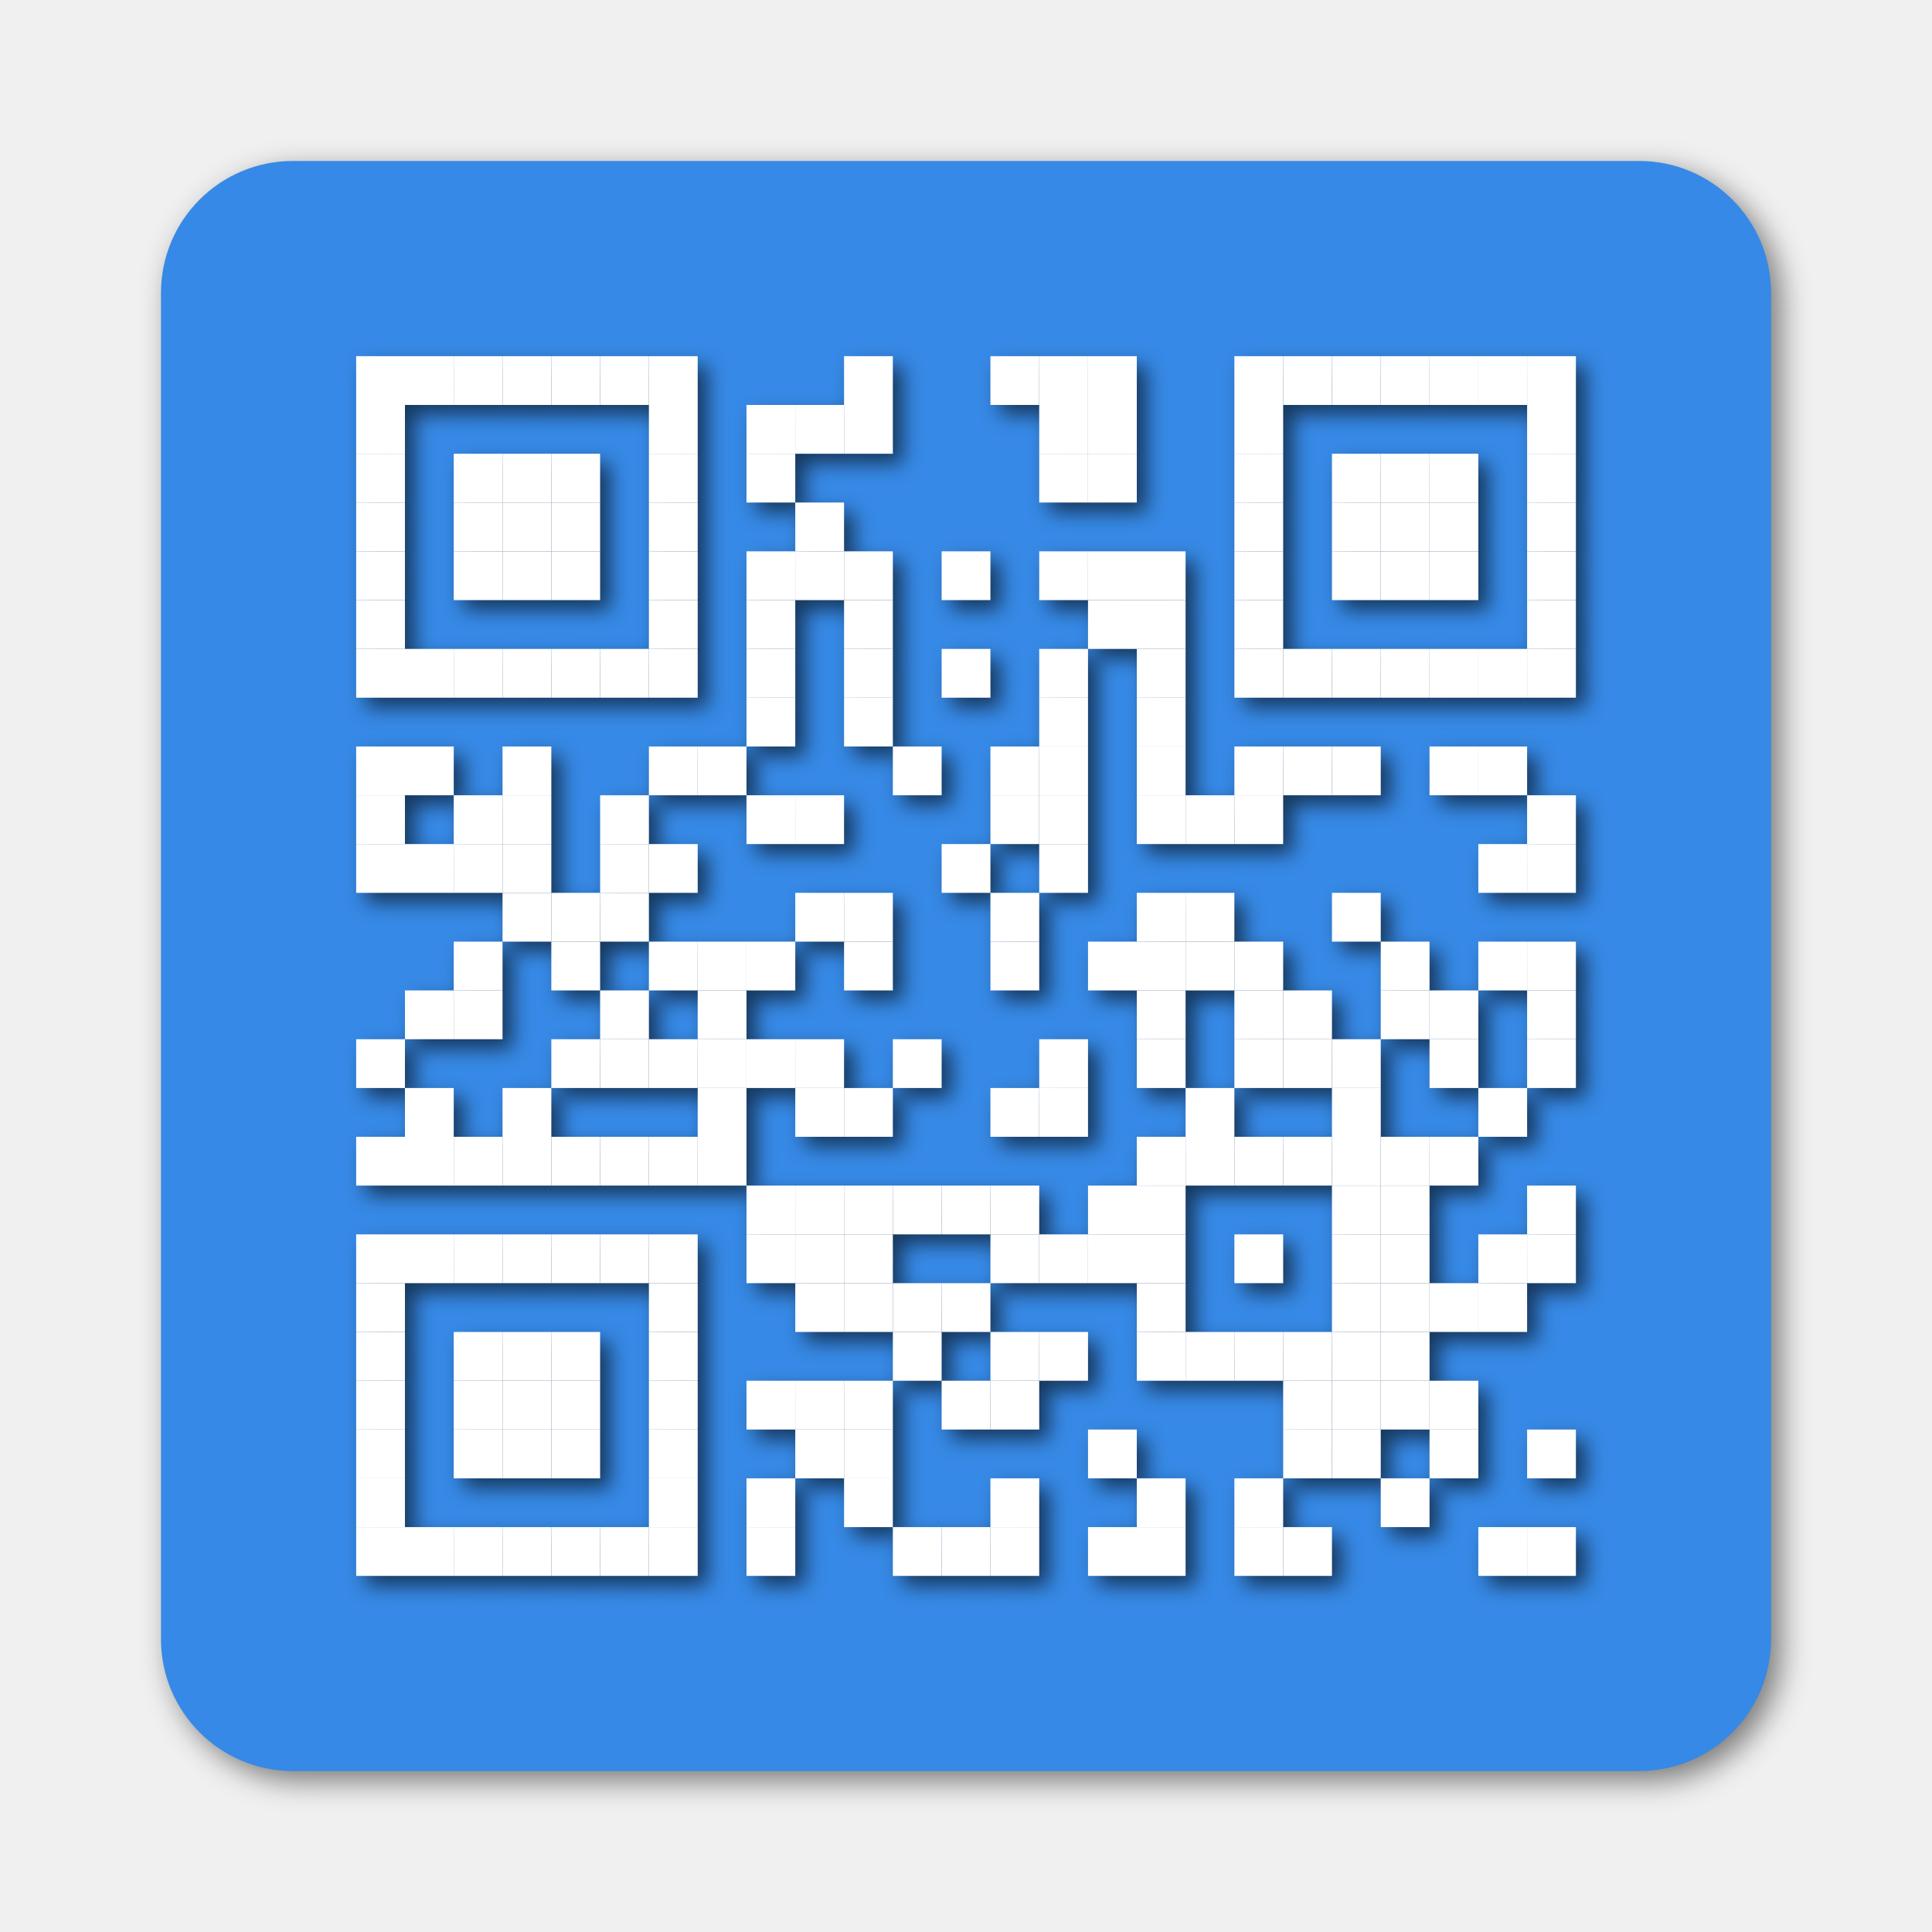
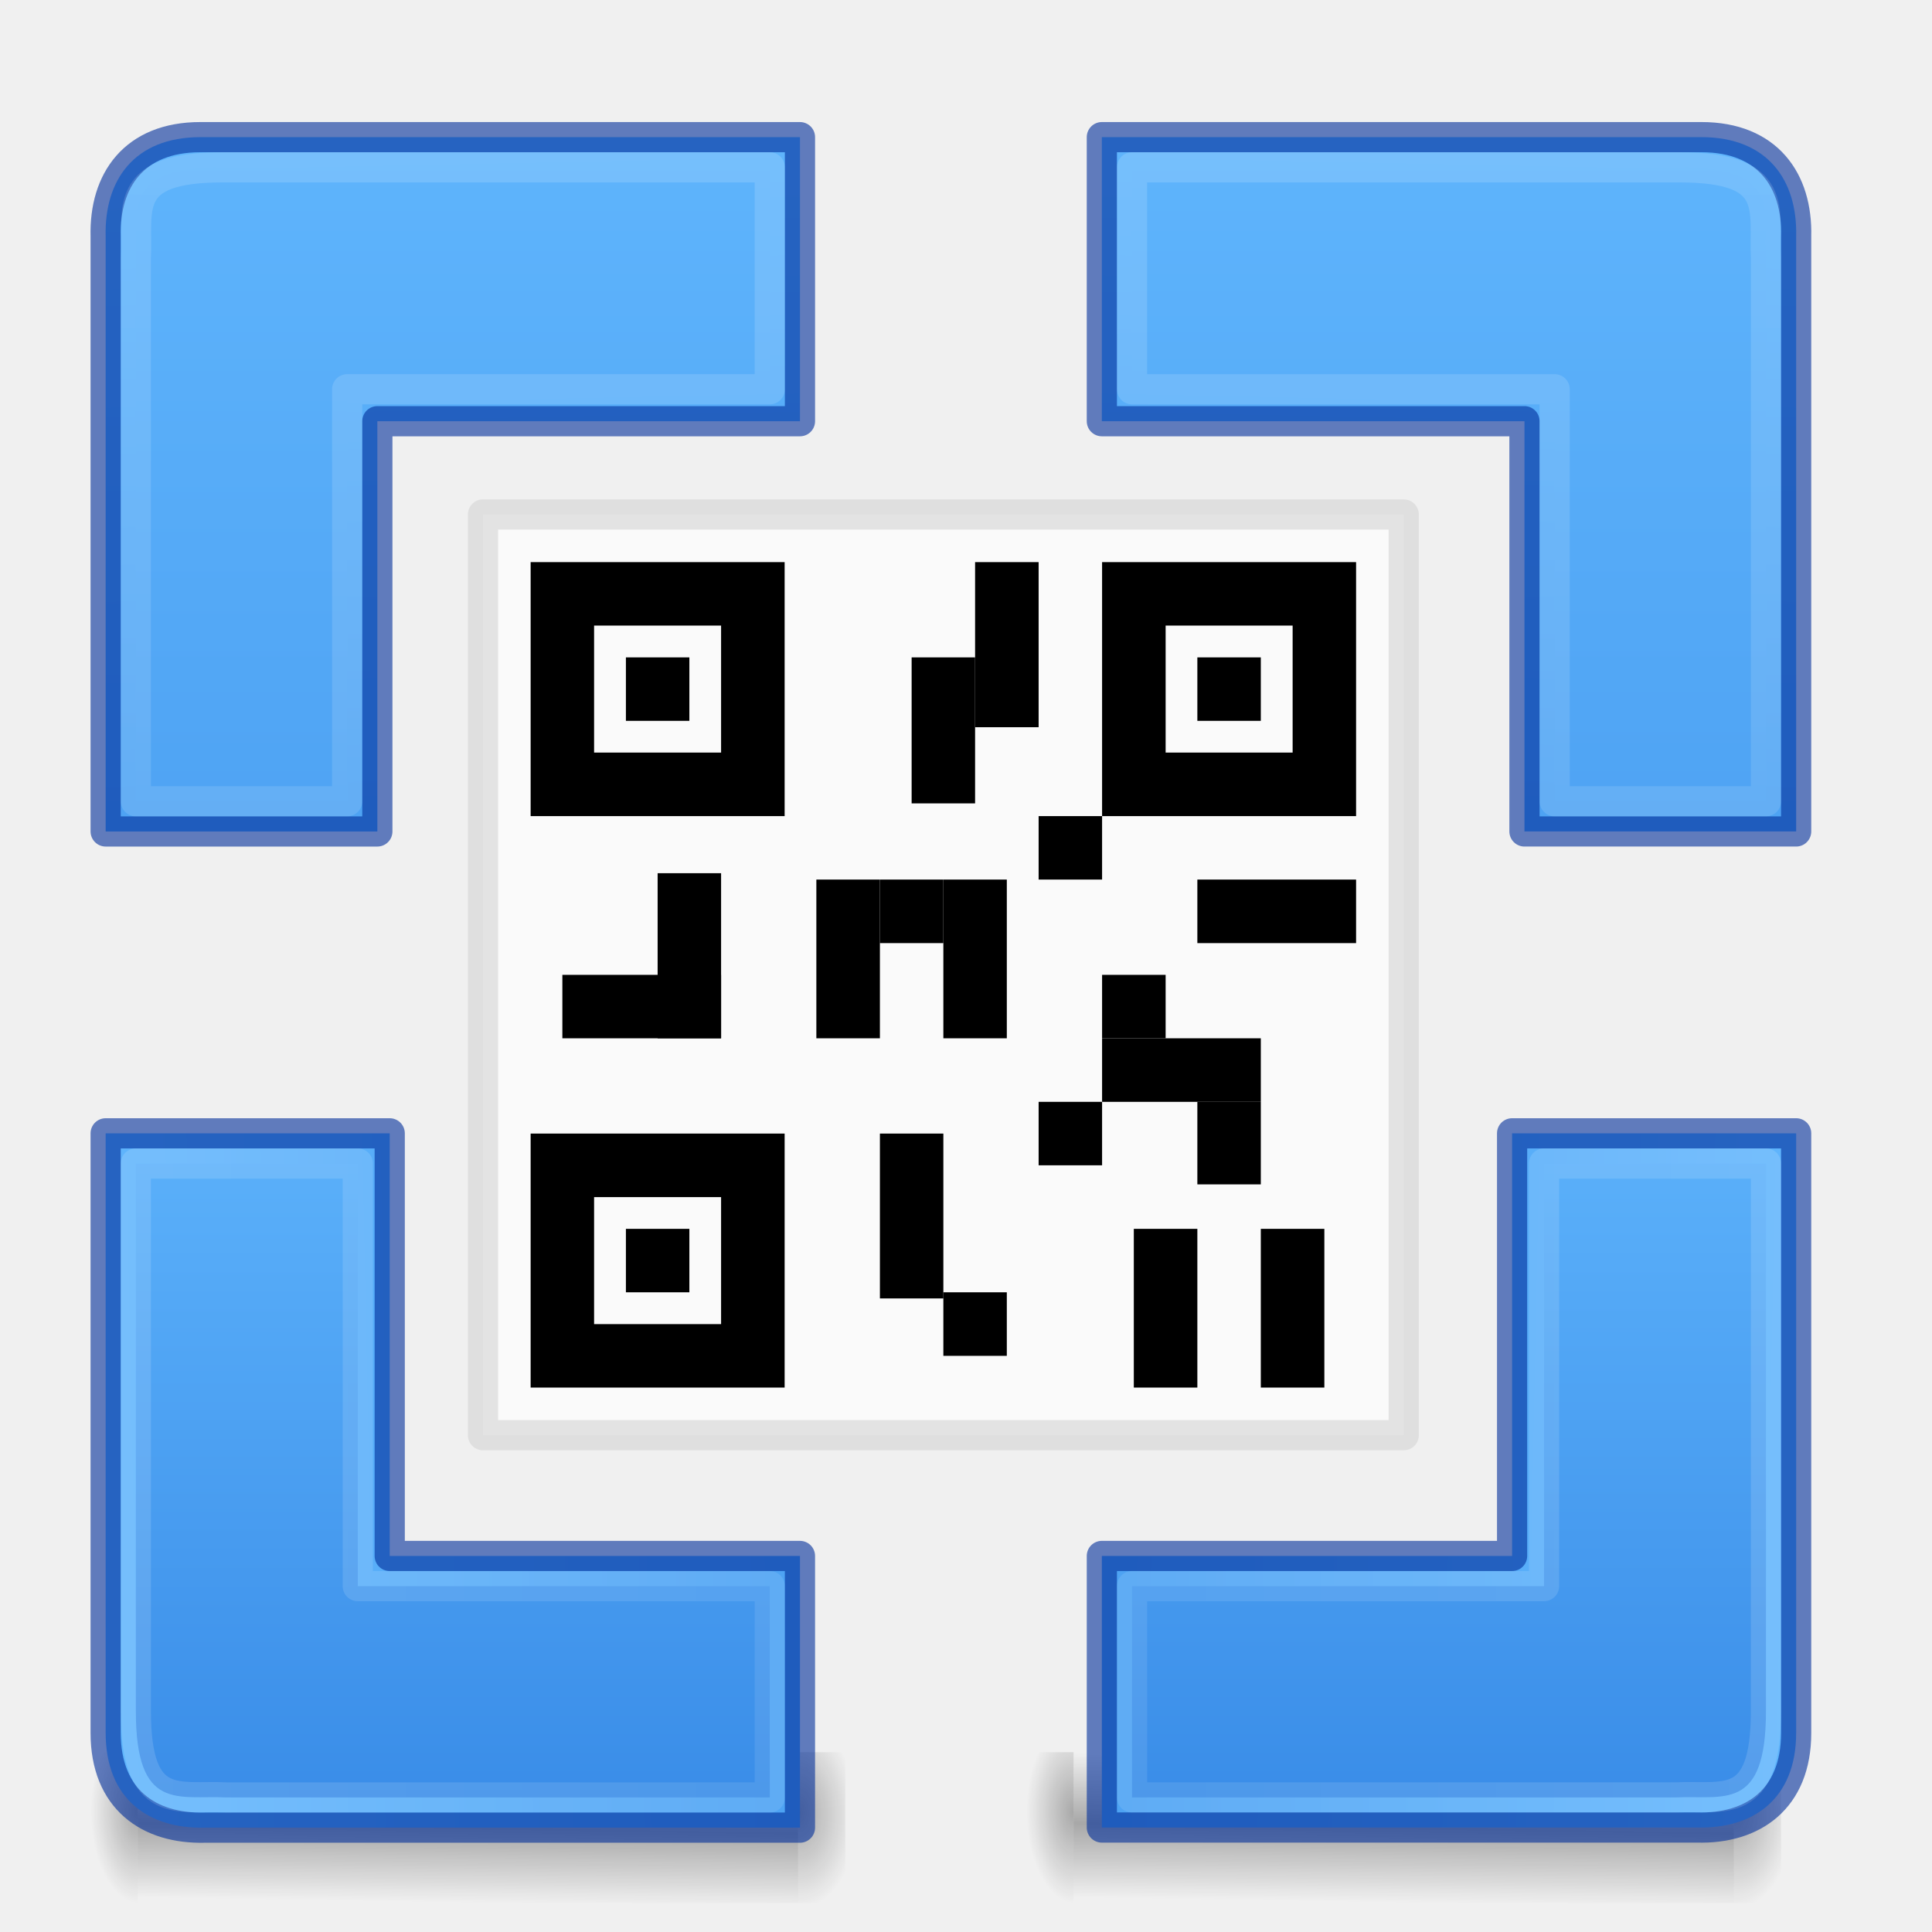
- <svg xmlns="http://www.w3.org/2000/svg" width="1.693cm" height="1.693cm" viewBox="0 0 7.994 7.994" preserveAspectRatio="none" version="1.1" id="svg634">
-   <defs id="defs638">
-     <filter style="color-interpolation-filters:sRGB" id="filter1727">
-       <feFlood flood-opacity="0.502" flood-color="rgb(0,0,0)" result="flood" id="feFlood1717" />
-       <feComposite in="flood" in2="SourceGraphic" operator="in" result="composite1" id="feComposite1719" />
-       <feGaussianBlur in="composite1" stdDeviation="0.3" result="blur" id="feGaussianBlur1721" />
-       <feOffset dx="0.2" dy="0.2" result="offset" id="feOffset1723" />
-       <feComposite in="SourceGraphic" in2="offset" operator="over" result="composite2" id="feComposite1725" />
-     </filter>
-     <filter style="color-interpolation-filters:sRGB" id="filter1979">
-       <feFlood flood-opacity="0.6" flood-color="rgb(0,0,0)" result="flood" id="feFlood1969" />
-       <feComposite in="flood" in2="SourceGraphic" operator="in" result="composite1" id="feComposite1971" />
-       <feGaussianBlur in="composite1" stdDeviation="0.2" result="blur" id="feGaussianBlur1973" />
-       <feOffset dx="0.2" dy="0.2" result="offset" id="feOffset1975" />
-       <feComposite in="SourceGraphic" in2="offset" operator="over" result="composite2" id="feComposite1977" />
-     </filter>
+ <svg xmlns="http://www.w3.org/2000/svg" width="64px" height="64px" viewBox="0 0 64 64" version="1.1">
+   <defs>
+     <linearGradient id="linear0" gradientUnits="userSpaceOnUse" x1="35.035" y1="287.188" x2="34.995" y2="292" gradientTransform="matrix(0.521734,0,0,0.995165,-2.257874,-227.5452)">
+       <stop offset="0" style="stop-color:rgb(0%,0%,0%);stop-opacity:0;" />
+       <stop offset="0.485" style="stop-color:rgb(0%,0%,0%);stop-opacity:0.3;" />
+       <stop offset="1" style="stop-color:rgb(0%,0%,0%);stop-opacity:0;" />
+     </linearGradient>
+     <radialGradient id="radial0" gradientUnits="userSpaceOnUse" cx="55.085" cy="289.2" fx="55.085" fy="289.2" r="1.5" gradientTransform="matrix(1.311607,-0.048435,0.0777317,2.104167,-68.29294,-545.814)">
+       <stop offset="0" style="stop-color:rgb(0%,0%,0%);stop-opacity:0.3;" />
+       <stop offset="1" style="stop-color:rgb(0%,0%,0%);stop-opacity:0;" />
+     </radialGradient>
+     <radialGradient id="radial1" gradientUnits="userSpaceOnUse" cx="55.085" cy="289.2" fx="55.085" fy="289.2" r="1.5" gradientTransform="matrix(-1.041611,0.0108638,0.0208387,1.999994,55.91351,-518.9537)">
+       <stop offset="0" style="stop-color:rgb(0%,0%,0%);stop-opacity:0.3;" />
+       <stop offset="1" style="stop-color:rgb(0%,0%,0%);stop-opacity:0;" />
+     </radialGradient>
+     <linearGradient id="linear1" gradientUnits="userSpaceOnUse" x1="35.035" y1="287.188" x2="34.995" y2="292" gradientTransform="matrix(0.521734,0,0,0.995165,28.74213,-227.5452)">
+       <stop offset="0" style="stop-color:rgb(0%,0%,0%);stop-opacity:0;" />
+       <stop offset="0.485" style="stop-color:rgb(0%,0%,0%);stop-opacity:0.3;" />
+       <stop offset="1" style="stop-color:rgb(0%,0%,0%);stop-opacity:0;" />
+     </linearGradient>
+     <radialGradient id="radial2" gradientUnits="userSpaceOnUse" cx="55.085" cy="289.2" fx="55.085" fy="289.2" r="1.5" gradientTransform="matrix(1.311607,-0.048435,0.0777317,2.104167,-37.29294,-545.814)">
+       <stop offset="0" style="stop-color:rgb(0%,0%,0%);stop-opacity:0.3;" />
+       <stop offset="1" style="stop-color:rgb(0%,0%,0%);stop-opacity:0;" />
+     </radialGradient>
+     <radialGradient id="radial3" gradientUnits="userSpaceOnUse" cx="55.085" cy="289.2" fx="55.085" fy="289.2" r="1.5" gradientTransform="matrix(-1.041611,0.0108638,0.0208387,1.999994,86.91351,-518.9537)">
+       <stop offset="0" style="stop-color:rgb(0%,0%,0%);stop-opacity:0.3;" />
+       <stop offset="1" style="stop-color:rgb(0%,0%,0%);stop-opacity:0;" />
+     </radialGradient>
+     <linearGradient id="linear2" gradientUnits="userSpaceOnUse" x1="160" y1="289" x2="161.219" y2="349" gradientTransform="matrix(1,0,0,1,-133.9999,-290.9568)">
+       <stop offset="0" style="stop-color:rgb(39.216%,72.941%,100%);stop-opacity:1;" />
+       <stop offset="1" style="stop-color:rgb(21.176%,53.725%,90.196%);stop-opacity:1;" />
+     </linearGradient>
+     <linearGradient id="linear3" gradientUnits="userSpaceOnUse" x1="160" y1="289" x2="161.219" y2="349">
+       <stop offset="0" style="stop-color:rgb(39.216%,72.941%,100%);stop-opacity:1;" />
+       <stop offset="1" style="stop-color:rgb(21.176%,53.725%,90.196%);stop-opacity:1;" />
+     </linearGradient>
+     <linearGradient id="linear4" gradientUnits="userSpaceOnUse" x1="147" y1="288" x2="147" y2="353">
+       <stop offset="0" style="stop-color:rgb(39.216%,72.941%,100%);stop-opacity:1;" />
+       <stop offset="1" style="stop-color:rgb(21.176%,53.725%,90.196%);stop-opacity:1;" />
+     </linearGradient>
+     <linearGradient id="linear5" gradientUnits="userSpaceOnUse" x1="152" y1="293.166" x2="151.5" y2="350.309" gradientTransform="matrix(1,0,0,1.05,0,-14.82507)">
+       <stop offset="0" style="stop-color:rgb(100%,100%,100%);stop-opacity:0.6;" />
+       <stop offset="0.042" style="stop-color:rgb(100%,100%,100%);stop-opacity:0.141;" />
+       <stop offset="0.923" style="stop-color:rgb(100%,100%,100%);stop-opacity:0.094;" />
+       <stop offset="1" style="stop-color:rgb(100%,100%,100%);stop-opacity:0.235;" />
+     </linearGradient>
+     <linearGradient id="linear6" gradientUnits="userSpaceOnUse" x1="160" y1="289" x2="161.219" y2="349" gradientTransform="matrix(-0.000000000000000184,-1,1,-0.000000000000000184,-292,198.043)">
+       <stop offset="0" style="stop-color:rgb(39.216%,72.941%,100%);stop-opacity:1;" />
+       <stop offset="1" style="stop-color:rgb(21.176%,53.725%,90.196%);stop-opacity:1;" />
+     </linearGradient>
+     <linearGradient id="linear7" gradientUnits="userSpaceOnUse" x1="160" y1="289" x2="161.219" y2="349">
+       <stop offset="0" style="stop-color:rgb(39.216%,72.941%,100%);stop-opacity:1;" />
+       <stop offset="1" style="stop-color:rgb(21.176%,53.725%,90.196%);stop-opacity:1;" />
+     </linearGradient>
+     <linearGradient id="linear8" gradientUnits="userSpaceOnUse" x1="166" y1="305" x2="136" y2="305">
+       <stop offset="0" style="stop-color:rgb(39.216%,72.941%,100%);stop-opacity:1;" />
+       <stop offset="1" style="stop-color:rgb(21.176%,53.725%,90.196%);stop-opacity:1;" />
+     </linearGradient>
+     <linearGradient id="linear9" gradientUnits="userSpaceOnUse" x1="148" y1="293" x2="148" y2="319" gradientTransform="matrix(1,0,0,1.05,-0.000000000000028422,-14.82507)">
+       <stop offset="0" style="stop-color:rgb(100%,100%,100%);stop-opacity:0.6;" />
+       <stop offset="0.077" style="stop-color:rgb(100%,100%,100%);stop-opacity:0.141;" />
+       <stop offset="0.923" style="stop-color:rgb(100%,100%,100%);stop-opacity:0.094;" />
+       <stop offset="1" style="stop-color:rgb(100%,100%,100%);stop-opacity:0.235;" />
+     </linearGradient>
+     <linearGradient id="linear10" gradientUnits="userSpaceOnUse" x1="160" y1="289" x2="161.219" y2="349" gradientTransform="matrix(-1,0,0,1,197,-290.957)">
+       <stop offset="0" style="stop-color:rgb(39.216%,72.941%,100%);stop-opacity:1;" />
+       <stop offset="1" style="stop-color:rgb(21.176%,53.725%,90.196%);stop-opacity:1;" />
+     </linearGradient>
+     <linearGradient id="linear11" gradientUnits="userSpaceOnUse" x1="160" y1="289" x2="161.219" y2="349">
+       <stop offset="0" style="stop-color:rgb(39.216%,72.941%,100%);stop-opacity:1;" />
+       <stop offset="1" style="stop-color:rgb(21.176%,53.725%,90.196%);stop-opacity:1;" />
+     </linearGradient>
+     <linearGradient id="linear12" gradientUnits="userSpaceOnUse" x1="147" y1="288" x2="147" y2="353">
+       <stop offset="0" style="stop-color:rgb(39.216%,72.941%,100%);stop-opacity:1;" />
+       <stop offset="1" style="stop-color:rgb(21.176%,53.725%,90.196%);stop-opacity:1;" />
+     </linearGradient>
+     <linearGradient id="linear13" gradientUnits="userSpaceOnUse" x1="152" y1="293.166" x2="151.5" y2="350.309" gradientTransform="matrix(1,0,0,1.05,0,-14.82507)">
+       <stop offset="0" style="stop-color:rgb(100%,100%,100%);stop-opacity:0.6;" />
+       <stop offset="0.042" style="stop-color:rgb(100%,100%,100%);stop-opacity:0.141;" />
+       <stop offset="0.923" style="stop-color:rgb(100%,100%,100%);stop-opacity:0.094;" />
+       <stop offset="1" style="stop-color:rgb(100%,100%,100%);stop-opacity:0.235;" />
+     </linearGradient>
+     <linearGradient id="linear14" gradientUnits="userSpaceOnUse" x1="160" y1="289" x2="161.219" y2="349" gradientTransform="matrix(0,-1,-1,0,355.0001,198.0427)">
+       <stop offset="0" style="stop-color:rgb(39.216%,72.941%,100%);stop-opacity:1;" />
+       <stop offset="1" style="stop-color:rgb(21.176%,53.725%,90.196%);stop-opacity:1;" />
+     </linearGradient>
+     <linearGradient id="linear15" gradientUnits="userSpaceOnUse" x1="160" y1="289" x2="161.219" y2="349">
+       <stop offset="0" style="stop-color:rgb(39.216%,72.941%,100%);stop-opacity:1;" />
+       <stop offset="1" style="stop-color:rgb(21.176%,53.725%,90.196%);stop-opacity:1;" />
+     </linearGradient>
+     <linearGradient id="linear16" gradientUnits="userSpaceOnUse" x1="166" y1="305" x2="136" y2="305">
+       <stop offset="0" style="stop-color:rgb(39.216%,72.941%,100%);stop-opacity:1;" />
+       <stop offset="1" style="stop-color:rgb(21.176%,53.725%,90.196%);stop-opacity:1;" />
+     </linearGradient>
+     <linearGradient id="linear17" gradientUnits="userSpaceOnUse" x1="148" y1="293" x2="148" y2="319" gradientTransform="matrix(1,0,0,1.05,0,-14.82507)">
+       <stop offset="0" style="stop-color:rgb(100%,100%,100%);stop-opacity:0.6;" />
+       <stop offset="0.077" style="stop-color:rgb(100%,100%,100%);stop-opacity:0.141;" />
+       <stop offset="0.923" style="stop-color:rgb(100%,100%,100%);stop-opacity:0.094;" />
+       <stop offset="1" style="stop-color:rgb(100%,100%,100%);stop-opacity:0.235;" />
+     </linearGradient>
  </defs>
-   <g id="QRcode" transform="matrix(0.9690034,0,0,0.9690034,-0.02362079,-0.02362079)">
-     <rect x="0.024" y="0.024" width="33" height="33" fill="#3689e6" id="rect2" ry="2.703" style="filter:url(#filter1727)" transform="matrix(0.2083333,0,0,0.2083333,0.7068014,0.7068014)" />
-     <g id="Pattern" transform="matrix(0.2083333,0,0,0.2083333,0.7118766,0.7118766)" style="filter:url(#filter1979)">
-       <rect x="4" y="4" width="1" height="1" fill="#ffffff" id="rect4" />
-       <rect x="5" y="4" width="1" height="1" fill="#ffffff" id="rect6" />
-       <rect x="6" y="4" width="1" height="1" fill="#ffffff" id="rect8" />
-       <rect x="7" y="4" width="1" height="1" fill="#ffffff" id="rect10" />
-       <rect x="8" y="4" width="1" height="1" fill="#ffffff" id="rect12" />
-       <rect x="9" y="4" width="1" height="1" fill="#ffffff" id="rect14" />
-       <rect x="10" y="4" width="1" height="1" fill="#ffffff" id="rect16" />
-       <rect x="14" y="4" width="1" height="1" fill="#ffffff" id="rect18" />
-       <rect x="17" y="4" width="1" height="1" fill="#ffffff" id="rect20" />
-       <rect x="18" y="4" width="1" height="1" fill="#ffffff" id="rect22" />
-       <rect x="19" y="4" width="1" height="1" fill="#ffffff" id="rect24" />
-       <rect x="22" y="4" width="1" height="1" fill="#ffffff" id="rect26" />
-       <rect x="23" y="4" width="1" height="1" fill="#ffffff" id="rect28" />
-       <rect x="24" y="4" width="1" height="1" fill="#ffffff" id="rect30" />
-       <rect x="25" y="4" width="1" height="1" fill="#ffffff" id="rect32" />
-       <rect x="26" y="4" width="1" height="1" fill="#ffffff" id="rect34" />
-       <rect x="27" y="4" width="1" height="1" fill="#ffffff" id="rect36" />
-       <rect x="28" y="4" width="1" height="1" fill="#ffffff" id="rect38" />
-       <rect x="4" y="5" width="1" height="1" fill="#ffffff" id="rect40" />
-       <rect x="10" y="5" width="1" height="1" fill="#ffffff" id="rect42" />
-       <rect x="12" y="5" width="1" height="1" fill="#ffffff" id="rect44" />
-       <rect x="13" y="5" width="1" height="1" fill="#ffffff" id="rect46" />
-       <rect x="14" y="5" width="1" height="1" fill="#ffffff" id="rect48" />
-       <rect x="18" y="5" width="1" height="1" fill="#ffffff" id="rect50" />
-       <rect x="19" y="5" width="1" height="1" fill="#ffffff" id="rect52" />
-       <rect x="22" y="5" width="1" height="1" fill="#ffffff" id="rect54" />
-       <rect x="28" y="5" width="1" height="1" fill="#ffffff" id="rect56" />
-       <rect x="4" y="6" width="1" height="1" fill="#ffffff" id="rect58" />
-       <rect x="6" y="6" width="1" height="1" fill="#ffffff" id="rect60" />
-       <rect x="7" y="6" width="1" height="1" fill="#ffffff" id="rect62" />
-       <rect x="8" y="6" width="1" height="1" fill="#ffffff" id="rect64" />
-       <rect x="10" y="6" width="1" height="1" fill="#ffffff" id="rect66" />
-       <rect x="12" y="6" width="1" height="1" fill="#ffffff" id="rect68" />
-       <rect x="18" y="6" width="1" height="1" fill="#ffffff" id="rect70" />
-       <rect x="19" y="6" width="1" height="1" fill="#ffffff" id="rect72" />
-       <rect x="22" y="6" width="1" height="1" fill="#ffffff" id="rect74" />
-       <rect x="24" y="6" width="1" height="1" fill="#ffffff" id="rect76" />
-       <rect x="25" y="6" width="1" height="1" fill="#ffffff" id="rect78" />
-       <rect x="26" y="6" width="1" height="1" fill="#ffffff" id="rect80" />
-       <rect x="28" y="6" width="1" height="1" fill="#ffffff" id="rect82" />
-       <rect x="4" y="7" width="1" height="1" fill="#ffffff" id="rect84" />
-       <rect x="6" y="7" width="1" height="1" fill="#ffffff" id="rect86" />
-       <rect x="7" y="7" width="1" height="1" fill="#ffffff" id="rect88" />
-       <rect x="8" y="7" width="1" height="1" fill="#ffffff" id="rect90" />
-       <rect x="10" y="7" width="1" height="1" fill="#ffffff" id="rect92" />
-       <rect x="13" y="7" width="1" height="1" fill="#ffffff" id="rect94" />
-       <rect x="22" y="7" width="1" height="1" fill="#ffffff" id="rect96" />
-       <rect x="24" y="7" width="1" height="1" fill="#ffffff" id="rect98" />
-       <rect x="25" y="7" width="1" height="1" fill="#ffffff" id="rect100" />
-       <rect x="26" y="7" width="1" height="1" fill="#ffffff" id="rect102" />
-       <rect x="28" y="7" width="1" height="1" fill="#ffffff" id="rect104" />
-       <rect x="4" y="8" width="1" height="1" fill="#ffffff" id="rect106" />
-       <rect x="6" y="8" width="1" height="1" fill="#ffffff" id="rect108" />
-       <rect x="7" y="8" width="1" height="1" fill="#ffffff" id="rect110" />
-       <rect x="8" y="8" width="1" height="1" fill="#ffffff" id="rect112" />
-       <rect x="10" y="8" width="1" height="1" fill="#ffffff" id="rect114" />
-       <rect x="12" y="8" width="1" height="1" fill="#ffffff" id="rect116" />
-       <rect x="13" y="8" width="1" height="1" fill="#ffffff" id="rect118" />
-       <rect x="14" y="8" width="1" height="1" fill="#ffffff" id="rect120" />
-       <rect x="16" y="8" width="1" height="1" fill="#ffffff" id="rect122" />
-       <rect x="18" y="8" width="1" height="1" fill="#ffffff" id="rect124" />
-       <rect x="19" y="8" width="1" height="1" fill="#ffffff" id="rect126" />
-       <rect x="20" y="8" width="1" height="1" fill="#ffffff" id="rect128" />
-       <rect x="22" y="8" width="1" height="1" fill="#ffffff" id="rect130" />
-       <rect x="24" y="8" width="1" height="1" fill="#ffffff" id="rect132" />
-       <rect x="25" y="8" width="1" height="1" fill="#ffffff" id="rect134" />
-       <rect x="26" y="8" width="1" height="1" fill="#ffffff" id="rect136" />
-       <rect x="28" y="8" width="1" height="1" fill="#ffffff" id="rect138" />
-       <rect x="4" y="9" width="1" height="1" fill="#ffffff" id="rect140" />
-       <rect x="10" y="9" width="1" height="1" fill="#ffffff" id="rect142" />
-       <rect x="12" y="9" width="1" height="1" fill="#ffffff" id="rect144" />
-       <rect x="14" y="9" width="1" height="1" fill="#ffffff" id="rect146" />
-       <rect x="19" y="9" width="1" height="1" fill="#ffffff" id="rect148" />
-       <rect x="20" y="9" width="1" height="1" fill="#ffffff" id="rect150" />
-       <rect x="22" y="9" width="1" height="1" fill="#ffffff" id="rect152" />
-       <rect x="28" y="9" width="1" height="1" fill="#ffffff" id="rect154" />
-       <rect x="4" y="10" width="1" height="1" fill="#ffffff" id="rect156" />
-       <rect x="5" y="10" width="1" height="1" fill="#ffffff" id="rect158" />
-       <rect x="6" y="10" width="1" height="1" fill="#ffffff" id="rect160" />
-       <rect x="7" y="10" width="1" height="1" fill="#ffffff" id="rect162" />
-       <rect x="8" y="10" width="1" height="1" fill="#ffffff" id="rect164" />
-       <rect x="9" y="10" width="1" height="1" fill="#ffffff" id="rect166" />
-       <rect x="10" y="10" width="1" height="1" fill="#ffffff" id="rect168" />
-       <rect x="12" y="10" width="1" height="1" fill="#ffffff" id="rect170" />
-       <rect x="14" y="10" width="1" height="1" fill="#ffffff" id="rect172" />
-       <rect x="16" y="10" width="1" height="1" fill="#ffffff" id="rect174" />
-       <rect x="18" y="10" width="1" height="1" fill="#ffffff" id="rect176" />
-       <rect x="20" y="10" width="1" height="1" fill="#ffffff" id="rect178" />
-       <rect x="22" y="10" width="1" height="1" fill="#ffffff" id="rect180" />
-       <rect x="23" y="10" width="1" height="1" fill="#ffffff" id="rect182" />
-       <rect x="24" y="10" width="1" height="1" fill="#ffffff" id="rect184" />
-       <rect x="25" y="10" width="1" height="1" fill="#ffffff" id="rect186" />
-       <rect x="26" y="10" width="1" height="1" fill="#ffffff" id="rect188" />
-       <rect x="27" y="10" width="1" height="1" fill="#ffffff" id="rect190" />
-       <rect x="28" y="10" width="1" height="1" fill="#ffffff" id="rect192" />
-       <rect x="12" y="11" width="1" height="1" fill="#ffffff" id="rect194" />
-       <rect x="14" y="11" width="1" height="1" fill="#ffffff" id="rect196" />
-       <rect x="18" y="11" width="1" height="1" fill="#ffffff" id="rect198" />
-       <rect x="20" y="11" width="1" height="1" fill="#ffffff" id="rect200" />
-       <rect x="4" y="12" width="1" height="1" fill="#ffffff" id="rect202" />
-       <rect x="5" y="12" width="1" height="1" fill="#ffffff" id="rect204" />
-       <rect x="7" y="12" width="1" height="1" fill="#ffffff" id="rect206" />
-       <rect x="10" y="12" width="1" height="1" fill="#ffffff" id="rect208" />
-       <rect x="11" y="12" width="1" height="1" fill="#ffffff" id="rect210" />
-       <rect x="15" y="12" width="1" height="1" fill="#ffffff" id="rect212" />
-       <rect x="17" y="12" width="1" height="1" fill="#ffffff" id="rect214" />
-       <rect x="18" y="12" width="1" height="1" fill="#ffffff" id="rect216" />
-       <rect x="20" y="12" width="1" height="1" fill="#ffffff" id="rect218" />
-       <rect x="22" y="12" width="1" height="1" fill="#ffffff" id="rect220" />
-       <rect x="23" y="12" width="1" height="1" fill="#ffffff" id="rect222" />
-       <rect x="24" y="12" width="1" height="1" fill="#ffffff" id="rect224" />
-       <rect x="26" y="12" width="1" height="1" fill="#ffffff" id="rect226" />
-       <rect x="27" y="12" width="1" height="1" fill="#ffffff" id="rect228" />
-       <rect x="4" y="13" width="1" height="1" fill="#ffffff" id="rect230" />
-       <rect x="6" y="13" width="1" height="1" fill="#ffffff" id="rect232" />
-       <rect x="7" y="13" width="1" height="1" fill="#ffffff" id="rect234" />
-       <rect x="9" y="13" width="1" height="1" fill="#ffffff" id="rect236" />
-       <rect x="12" y="13" width="1" height="1" fill="#ffffff" id="rect238" />
-       <rect x="13" y="13" width="1" height="1" fill="#ffffff" id="rect240" />
-       <rect x="17" y="13" width="1" height="1" fill="#ffffff" id="rect242" />
-       <rect x="18" y="13" width="1" height="1" fill="#ffffff" id="rect244" />
-       <rect x="20" y="13" width="1" height="1" fill="#ffffff" id="rect246" />
-       <rect x="21" y="13" width="1" height="1" fill="#ffffff" id="rect248" />
-       <rect x="22" y="13" width="1" height="1" fill="#ffffff" id="rect250" />
-       <rect x="28" y="13" width="1" height="1" fill="#ffffff" id="rect252" />
-       <rect x="4" y="14" width="1" height="1" fill="#ffffff" id="rect254" />
-       <rect x="5" y="14" width="1" height="1" fill="#ffffff" id="rect256" />
-       <rect x="6" y="14" width="1" height="1" fill="#ffffff" id="rect258" />
-       <rect x="7" y="14" width="1" height="1" fill="#ffffff" id="rect260" />
-       <rect x="9" y="14" width="1" height="1" fill="#ffffff" id="rect262" />
-       <rect x="10" y="14" width="1" height="1" fill="#ffffff" id="rect264" />
-       <rect x="16" y="14" width="1" height="1" fill="#ffffff" id="rect266" />
-       <rect x="18" y="14" width="1" height="1" fill="#ffffff" id="rect268" />
-       <rect x="27" y="14" width="1" height="1" fill="#ffffff" id="rect270" />
-       <rect x="28" y="14" width="1" height="1" fill="#ffffff" id="rect272" />
-       <rect x="7" y="15" width="1" height="1" fill="#ffffff" id="rect274" />
-       <rect x="8" y="15" width="1" height="1" fill="#ffffff" id="rect276" />
-       <rect x="9" y="15" width="1" height="1" fill="#ffffff" id="rect278" />
-       <rect x="13" y="15" width="1" height="1" fill="#ffffff" id="rect280" />
-       <rect x="14" y="15" width="1" height="1" fill="#ffffff" id="rect282" />
-       <rect x="17" y="15" width="1" height="1" fill="#ffffff" id="rect284" />
-       <rect x="20" y="15" width="1" height="1" fill="#ffffff" id="rect286" />
-       <rect x="21" y="15" width="1" height="1" fill="#ffffff" id="rect288" />
-       <rect x="24" y="15" width="1" height="1" fill="#ffffff" id="rect290" />
-       <rect x="6" y="16" width="1" height="1" fill="#ffffff" id="rect292" />
-       <rect x="8" y="16" width="1" height="1" fill="#ffffff" id="rect294" />
-       <rect x="10" y="16" width="1" height="1" fill="#ffffff" id="rect296" />
-       <rect x="11" y="16" width="1" height="1" fill="#ffffff" id="rect298" />
-       <rect x="12" y="16" width="1" height="1" fill="#ffffff" id="rect300" />
-       <rect x="14" y="16" width="1" height="1" fill="#ffffff" id="rect302" />
-       <rect x="17" y="16" width="1" height="1" fill="#ffffff" id="rect304" />
-       <rect x="19" y="16" width="1" height="1" fill="#ffffff" id="rect306" />
-       <rect x="20" y="16" width="1" height="1" fill="#ffffff" id="rect308" />
-       <rect x="21" y="16" width="1" height="1" fill="#ffffff" id="rect310" />
-       <rect x="22" y="16" width="1" height="1" fill="#ffffff" id="rect312" />
-       <rect x="25" y="16" width="1" height="1" fill="#ffffff" id="rect314" />
-       <rect x="27" y="16" width="1" height="1" fill="#ffffff" id="rect316" />
-       <rect x="28" y="16" width="1" height="1" fill="#ffffff" id="rect318" />
-       <rect x="5" y="17" width="1" height="1" fill="#ffffff" id="rect320" />
-       <rect x="6" y="17" width="1" height="1" fill="#ffffff" id="rect322" />
-       <rect x="9" y="17" width="1" height="1" fill="#ffffff" id="rect324" />
-       <rect x="11" y="17" width="1" height="1" fill="#ffffff" id="rect326" />
-       <rect x="20" y="17" width="1" height="1" fill="#ffffff" id="rect328" />
-       <rect x="22" y="17" width="1" height="1" fill="#ffffff" id="rect330" />
-       <rect x="23" y="17" width="1" height="1" fill="#ffffff" id="rect332" />
-       <rect x="25" y="17" width="1" height="1" fill="#ffffff" id="rect334" />
-       <rect x="26" y="17" width="1" height="1" fill="#ffffff" id="rect336" />
-       <rect x="28" y="17" width="1" height="1" fill="#ffffff" id="rect338" />
-       <rect x="4" y="18" width="1" height="1" fill="#ffffff" id="rect340" />
-       <rect x="8" y="18" width="1" height="1" fill="#ffffff" id="rect342" />
-       <rect x="9" y="18" width="1" height="1" fill="#ffffff" id="rect344" />
-       <rect x="10" y="18" width="1" height="1" fill="#ffffff" id="rect346" />
-       <rect x="11" y="18" width="1" height="1" fill="#ffffff" id="rect348" />
-       <rect x="12" y="18" width="1" height="1" fill="#ffffff" id="rect350" />
-       <rect x="13" y="18" width="1" height="1" fill="#ffffff" id="rect352" />
-       <rect x="15" y="18" width="1" height="1" fill="#ffffff" id="rect354" />
-       <rect x="18" y="18" width="1" height="1" fill="#ffffff" id="rect356" />
-       <rect x="20" y="18" width="1" height="1" fill="#ffffff" id="rect358" />
-       <rect x="22" y="18" width="1" height="1" fill="#ffffff" id="rect360" />
-       <rect x="23" y="18" width="1" height="1" fill="#ffffff" id="rect362" />
-       <rect x="24" y="18" width="1" height="1" fill="#ffffff" id="rect364" />
-       <rect x="26" y="18" width="1" height="1" fill="#ffffff" id="rect366" />
-       <rect x="28" y="18" width="1" height="1" fill="#ffffff" id="rect368" />
-       <rect x="5" y="19" width="1" height="1" fill="#ffffff" id="rect370" />
-       <rect x="7" y="19" width="1" height="1" fill="#ffffff" id="rect372" />
-       <rect x="11" y="19" width="1" height="1" fill="#ffffff" id="rect374" />
-       <rect x="13" y="19" width="1" height="1" fill="#ffffff" id="rect376" />
-       <rect x="14" y="19" width="1" height="1" fill="#ffffff" id="rect378" />
-       <rect x="17" y="19" width="1" height="1" fill="#ffffff" id="rect380" />
-       <rect x="18" y="19" width="1" height="1" fill="#ffffff" id="rect382" />
-       <rect x="21" y="19" width="1" height="1" fill="#ffffff" id="rect384" />
-       <rect x="24" y="19" width="1" height="1" fill="#ffffff" id="rect386" />
-       <rect x="27" y="19" width="1" height="1" fill="#ffffff" id="rect388" />
-       <rect x="4" y="20" width="1" height="1" fill="#ffffff" id="rect390" />
-       <rect x="5" y="20" width="1" height="1" fill="#ffffff" id="rect392" />
-       <rect x="6" y="20" width="1" height="1" fill="#ffffff" id="rect394" />
-       <rect x="7" y="20" width="1" height="1" fill="#ffffff" id="rect396" />
-       <rect x="8" y="20" width="1" height="1" fill="#ffffff" id="rect398" />
-       <rect x="9" y="20" width="1" height="1" fill="#ffffff" id="rect400" />
-       <rect x="10" y="20" width="1" height="1" fill="#ffffff" id="rect402" />
-       <rect x="11" y="20" width="1" height="1" fill="#ffffff" id="rect404" />
-       <rect x="20" y="20" width="1" height="1" fill="#ffffff" id="rect406" />
-       <rect x="21" y="20" width="1" height="1" fill="#ffffff" id="rect408" />
-       <rect x="22" y="20" width="1" height="1" fill="#ffffff" id="rect410" />
-       <rect x="23" y="20" width="1" height="1" fill="#ffffff" id="rect412" />
-       <rect x="24" y="20" width="1" height="1" fill="#ffffff" id="rect414" />
-       <rect x="25" y="20" width="1" height="1" fill="#ffffff" id="rect416" />
-       <rect x="26" y="20" width="1" height="1" fill="#ffffff" id="rect418" />
-       <rect x="12" y="21" width="1" height="1" fill="#ffffff" id="rect420" />
-       <rect x="13" y="21" width="1" height="1" fill="#ffffff" id="rect422" />
-       <rect x="14" y="21" width="1" height="1" fill="#ffffff" id="rect424" />
-       <rect x="15" y="21" width="1" height="1" fill="#ffffff" id="rect426" />
-       <rect x="16" y="21" width="1" height="1" fill="#ffffff" id="rect428" />
-       <rect x="17" y="21" width="1" height="1" fill="#ffffff" id="rect430" />
-       <rect x="19" y="21" width="1" height="1" fill="#ffffff" id="rect432" />
-       <rect x="20" y="21" width="1" height="1" fill="#ffffff" id="rect434" />
-       <rect x="24" y="21" width="1" height="1" fill="#ffffff" id="rect436" />
-       <rect x="25" y="21" width="1" height="1" fill="#ffffff" id="rect438" />
-       <rect x="28" y="21" width="1" height="1" fill="#ffffff" id="rect440" />
-       <rect x="4" y="22" width="1" height="1" fill="#ffffff" id="rect442" />
-       <rect x="5" y="22" width="1" height="1" fill="#ffffff" id="rect444" />
-       <rect x="6" y="22" width="1" height="1" fill="#ffffff" id="rect446" />
-       <rect x="7" y="22" width="1" height="1" fill="#ffffff" id="rect448" />
-       <rect x="8" y="22" width="1" height="1" fill="#ffffff" id="rect450" />
-       <rect x="9" y="22" width="1" height="1" fill="#ffffff" id="rect452" />
-       <rect x="10" y="22" width="1" height="1" fill="#ffffff" id="rect454" />
-       <rect x="12" y="22" width="1" height="1" fill="#ffffff" id="rect456" />
-       <rect x="13" y="22" width="1" height="1" fill="#ffffff" id="rect458" />
-       <rect x="14" y="22" width="1" height="1" fill="#ffffff" id="rect460" />
-       <rect x="17" y="22" width="1" height="1" fill="#ffffff" id="rect462" />
-       <rect x="18" y="22" width="1" height="1" fill="#ffffff" id="rect464" />
-       <rect x="19" y="22" width="1" height="1" fill="#ffffff" id="rect466" />
-       <rect x="20" y="22" width="1" height="1" fill="#ffffff" id="rect468" />
-       <rect x="22" y="22" width="1" height="1" fill="#ffffff" id="rect470" />
-       <rect x="24" y="22" width="1" height="1" fill="#ffffff" id="rect472" />
-       <rect x="25" y="22" width="1" height="1" fill="#ffffff" id="rect474" />
-       <rect x="27" y="22" width="1" height="1" fill="#ffffff" id="rect476" />
-       <rect x="28" y="22" width="1" height="1" fill="#ffffff" id="rect478" />
-       <rect x="4" y="23" width="1" height="1" fill="#ffffff" id="rect480" />
-       <rect x="10" y="23" width="1" height="1" fill="#ffffff" id="rect482" />
-       <rect x="13" y="23" width="1" height="1" fill="#ffffff" id="rect484" />
-       <rect x="14" y="23" width="1" height="1" fill="#ffffff" id="rect486" />
-       <rect x="15" y="23" width="1" height="1" fill="#ffffff" id="rect488" />
-       <rect x="16" y="23" width="1" height="1" fill="#ffffff" id="rect490" />
-       <rect x="20" y="23" width="1" height="1" fill="#ffffff" id="rect492" />
-       <rect x="24" y="23" width="1" height="1" fill="#ffffff" id="rect494" />
-       <rect x="25" y="23" width="1" height="1" fill="#ffffff" id="rect496" />
-       <rect x="26" y="23" width="1" height="1" fill="#ffffff" id="rect498" />
-       <rect x="27" y="23" width="1" height="1" fill="#ffffff" id="rect500" />
-       <rect x="4" y="24" width="1" height="1" fill="#ffffff" id="rect502" />
-       <rect x="6" y="24" width="1" height="1" fill="#ffffff" id="rect504" />
-       <rect x="7" y="24" width="1" height="1" fill="#ffffff" id="rect506" />
-       <rect x="8" y="24" width="1" height="1" fill="#ffffff" id="rect508" />
-       <rect x="10" y="24" width="1" height="1" fill="#ffffff" id="rect510" />
-       <rect x="15" y="24" width="1" height="1" fill="#ffffff" id="rect512" />
-       <rect x="17" y="24" width="1" height="1" fill="#ffffff" id="rect514" />
-       <rect x="18" y="24" width="1" height="1" fill="#ffffff" id="rect516" />
-       <rect x="20" y="24" width="1" height="1" fill="#ffffff" id="rect518" />
-       <rect x="21" y="24" width="1" height="1" fill="#ffffff" id="rect520" />
-       <rect x="22" y="24" width="1" height="1" fill="#ffffff" id="rect522" />
-       <rect x="23" y="24" width="1" height="1" fill="#ffffff" id="rect524" />
-       <rect x="24" y="24" width="1" height="1" fill="#ffffff" id="rect526" />
-       <rect x="25" y="24" width="1" height="1" fill="#ffffff" id="rect528" />
-       <rect x="4" y="25" width="1" height="1" fill="#ffffff" id="rect530" />
-       <rect x="6" y="25" width="1" height="1" fill="#ffffff" id="rect532" />
-       <rect x="7" y="25" width="1" height="1" fill="#ffffff" id="rect534" />
-       <rect x="8" y="25" width="1" height="1" fill="#ffffff" id="rect536" />
-       <rect x="10" y="25" width="1" height="1" fill="#ffffff" id="rect538" />
-       <rect x="12" y="25" width="1" height="1" fill="#ffffff" id="rect540" />
-       <rect x="13" y="25" width="1" height="1" fill="#ffffff" id="rect542" />
-       <rect x="14" y="25" width="1" height="1" fill="#ffffff" id="rect544" />
-       <rect x="16" y="25" width="1" height="1" fill="#ffffff" id="rect546" />
-       <rect x="17" y="25" width="1" height="1" fill="#ffffff" id="rect548" />
-       <rect x="23" y="25" width="1" height="1" fill="#ffffff" id="rect550" />
-       <rect x="24" y="25" width="1" height="1" fill="#ffffff" id="rect552" />
-       <rect x="25" y="25" width="1" height="1" fill="#ffffff" id="rect554" />
-       <rect x="26" y="25" width="1" height="1" fill="#ffffff" id="rect556" />
-       <rect x="4" y="26" width="1" height="1" fill="#ffffff" id="rect558" />
-       <rect x="6" y="26" width="1" height="1" fill="#ffffff" id="rect560" />
-       <rect x="7" y="26" width="1" height="1" fill="#ffffff" id="rect562" />
-       <rect x="8" y="26" width="1" height="1" fill="#ffffff" id="rect564" />
-       <rect x="10" y="26" width="1" height="1" fill="#ffffff" id="rect566" />
-       <rect x="13" y="26" width="1" height="1" fill="#ffffff" id="rect568" />
-       <rect x="14" y="26" width="1" height="1" fill="#ffffff" id="rect570" />
-       <rect x="19" y="26" width="1" height="1" fill="#ffffff" id="rect572" />
-       <rect x="23" y="26" width="1" height="1" fill="#ffffff" id="rect574" />
-       <rect x="24" y="26" width="1" height="1" fill="#ffffff" id="rect576" />
-       <rect x="26" y="26" width="1" height="1" fill="#ffffff" id="rect578" />
-       <rect x="28" y="26" width="1" height="1" fill="#ffffff" id="rect580" />
-       <rect x="4" y="27" width="1" height="1" fill="#ffffff" id="rect582" />
-       <rect x="10" y="27" width="1" height="1" fill="#ffffff" id="rect584" />
-       <rect x="12" y="27" width="1" height="1" fill="#ffffff" id="rect586" />
-       <rect x="14" y="27" width="1" height="1" fill="#ffffff" id="rect588" />
-       <rect x="17" y="27" width="1" height="1" fill="#ffffff" id="rect590" />
-       <rect x="20" y="27" width="1" height="1" fill="#ffffff" id="rect592" />
-       <rect x="22" y="27" width="1" height="1" fill="#ffffff" id="rect594" />
-       <rect x="25" y="27" width="1" height="1" fill="#ffffff" id="rect596" />
-       <rect x="4" y="28" width="1" height="1" fill="#ffffff" id="rect598" />
-       <rect x="5" y="28" width="1" height="1" fill="#ffffff" id="rect600" />
-       <rect x="6" y="28" width="1" height="1" fill="#ffffff" id="rect602" />
-       <rect x="7" y="28" width="1" height="1" fill="#ffffff" id="rect604" />
-       <rect x="8" y="28" width="1" height="1" fill="#ffffff" id="rect606" />
-       <rect x="9" y="28" width="1" height="1" fill="#ffffff" id="rect608" />
-       <rect x="10" y="28" width="1" height="1" fill="#ffffff" id="rect610" />
-       <rect x="12" y="28" width="1" height="1" fill="#ffffff" id="rect612" />
-       <rect x="15" y="28" width="1" height="1" fill="#ffffff" id="rect614" />
-       <rect x="16" y="28" width="1" height="1" fill="#ffffff" id="rect616" />
-       <rect x="17" y="28" width="1" height="1" fill="#ffffff" id="rect618" />
-       <rect x="19" y="28" width="1" height="1" fill="#ffffff" id="rect620" />
-       <rect x="20" y="28" width="1" height="1" fill="#ffffff" id="rect622" />
-       <rect x="22" y="28" width="1" height="1" fill="#ffffff" id="rect624" />
-       <rect x="23" y="28" width="1" height="1" fill="#ffffff" id="rect626" />
-       <rect x="27" y="28" width="1" height="1" fill="#ffffff" id="rect628" />
-       <rect x="28" y="28" width="1" height="1" fill="#ffffff" id="rect630" />
-     </g>
+   <g id="surface80510">
+     <path style=" stroke:none;fill-rule:nonzero;fill:url(#linear0);" d="M 4.562 58.043 L 26.438 58.043 L 26.438 63.043 L 4.562 63.043 Z M 4.562 58.043 " />
+     <path style=" stroke:none;fill-rule:nonzero;fill:url(#radial0);" d="M 26.438 58.043 L 28 58.043 L 28 63.043 L 26.438 63.043 Z M 26.438 58.043 " />
+     <path style=" stroke:none;fill-rule:nonzero;fill:url(#radial1);" d="M 4.562 58.043 L 3 58.043 L 3 63.043 L 4.562 63.043 Z M 4.562 58.043 " />
+     <path style=" stroke:none;fill-rule:nonzero;fill:url(#linear1);" d="M 35.562 58.043 L 57.438 58.043 L 57.438 63.043 L 35.562 63.043 Z M 35.562 58.043 " />
+     <path style=" stroke:none;fill-rule:nonzero;fill:url(#radial2);" d="M 57.438 58.043 L 59 58.043 L 59 63.043 L 57.438 63.043 Z M 57.438 58.043 " />
+     <path style=" stroke:none;fill-rule:nonzero;fill:url(#radial3);" d="M 35.562 58.043 L 34 58.043 L 34 63.043 L 35.562 63.043 Z M 35.562 58.043 " />
+     <path style="fill-rule:nonzero;fill:rgb(98.039%,98.039%,98.039%);fill-opacity:1;stroke-width:1;stroke-linecap:butt;stroke-linejoin:round;stroke:rgb(83.137%,83.137%,83.137%);stroke-opacity:0.6;stroke-miterlimit:4;" d="M 148 304 L 178.5 304 L 178.5 334.5 L 148 334.5 Z M 148 304 " transform="matrix(1,0,0,1,-132,-286.957)" />
+     <path style=" stroke:none;fill-rule:nonzero;fill:rgb(0%,0%,0%);fill-opacity:1;" d="M 17.578 18.621 L 17.578 27.035 L 25.992 27.035 L 25.992 18.621 Z M 19.68 20.723 L 23.887 20.723 L 23.887 24.93 L 19.68 24.93 Z M 19.68 20.723 " />
+     <path style=" stroke:none;fill-rule:nonzero;fill:rgb(0%,0%,0%);fill-opacity:1;" d="M 17.578 37.551 L 17.578 45.965 L 25.992 45.965 L 25.992 37.551 Z M 19.68 39.656 L 23.887 39.656 L 23.887 43.863 L 19.68 43.863 Z M 19.68 39.656 " />
+     <path style=" stroke:none;fill-rule:nonzero;fill:rgb(0%,0%,0%);fill-opacity:1;" d="M 41.766 40.707 L 43.871 40.707 L 43.871 45.965 L 41.766 45.965 Z M 41.766 40.707 " />
+     <path style=" stroke:none;fill-rule:nonzero;fill:rgb(0%,0%,0%);fill-opacity:1;" d="M 27.043 29.137 L 29.148 29.137 L 29.148 34.395 L 27.043 34.395 Z M 27.043 29.137 " />
+     <path style=" stroke:none;fill-rule:nonzero;fill:rgb(0%,0%,0%);fill-opacity:1;" d="M 31.25 29.137 L 33.352 29.137 L 33.352 34.395 L 31.25 34.395 Z M 31.25 29.137 " />
+     <path style=" stroke:none;fill-rule:nonzero;fill:rgb(0%,0%,0%);fill-opacity:1;" d="M 30.199 21.777 L 32.301 21.777 L 32.301 26.613 L 30.199 26.613 Z M 30.199 21.777 " />
+     <path style=" stroke:none;fill-rule:nonzero;fill:rgb(0%,0%,0%);fill-opacity:1;" d="M 18.629 32.293 L 23.887 32.293 L 23.887 34.395 L 18.629 34.395 Z M 18.629 32.293 " />
+     <path style=" stroke:none;fill-rule:nonzero;fill:rgb(0%,0%,0%);fill-opacity:1;" d="M 29.148 37.551 L 31.25 37.551 L 31.25 43.012 L 29.148 43.012 Z M 29.148 37.551 " />
+     <path style=" stroke:none;fill-rule:nonzero;fill:rgb(0%,0%,0%);fill-opacity:1;" d="M 31.25 42.809 L 33.352 42.809 L 33.352 44.914 L 31.25 44.914 Z M 31.25 42.809 " />
+     <path style=" stroke:none;fill-rule:nonzero;fill:rgb(0%,0%,0%);fill-opacity:1;" d="M 36.508 34.395 L 41.766 34.395 L 41.766 36.5 L 36.508 36.5 Z M 36.508 34.395 " />
+     <path style=" stroke:none;fill-rule:nonzero;fill:rgb(0%,0%,0%);fill-opacity:1;" d="M 39.664 29.137 L 44.922 29.137 L 44.922 31.242 L 39.664 31.242 Z M 39.664 29.137 " />
+     <path style=" stroke:none;fill-rule:nonzero;fill:rgb(0%,0%,0%);fill-opacity:1;" d="M 37.559 40.707 L 39.664 40.707 L 39.664 45.965 L 37.559 45.965 Z M 37.559 40.707 " />
+     <path style=" stroke:none;fill-rule:nonzero;fill:rgb(0%,0%,0%);fill-opacity:1;" d="M 32.301 18.621 L 34.406 18.621 L 34.406 24.09 L 32.301 24.09 Z M 32.301 18.621 " />
+     <path style=" stroke:none;fill-rule:nonzero;fill:rgb(0%,0%,0%);fill-opacity:1;" d="M 21.785 28.926 L 23.887 28.926 L 23.887 34.395 L 21.785 34.395 Z M 21.785 28.926 " />
+     <path style=" stroke:none;fill-rule:nonzero;fill:rgb(0%,0%,0%);fill-opacity:1;" d="M 36.508 18.621 L 36.508 27.035 L 44.922 27.035 L 44.922 18.621 Z M 38.613 20.723 L 42.82 20.723 L 42.82 24.93 L 38.613 24.93 Z M 38.613 20.723 " />
+     <path style=" stroke:none;fill-rule:nonzero;fill:rgb(0%,0%,0%);fill-opacity:1;" d="M 20.734 21.777 L 22.836 21.777 L 22.836 23.879 L 20.734 23.879 Z M 20.734 21.777 " />
+     <path style=" stroke:none;fill-rule:nonzero;fill:rgb(0%,0%,0%);fill-opacity:1;" d="M 39.664 21.777 L 41.766 21.777 L 41.766 23.879 L 39.664 23.879 Z M 39.664 21.777 " />
+     <path style=" stroke:none;fill-rule:nonzero;fill:rgb(0%,0%,0%);fill-opacity:1;" d="M 20.734 40.707 L 22.836 40.707 L 22.836 42.809 L 20.734 42.809 Z M 20.734 40.707 " />
+     <path style=" stroke:none;fill-rule:nonzero;fill:rgb(0%,0%,0%);fill-opacity:1;" d="M 39.664 36.5 L 41.766 36.5 L 41.766 39.234 L 39.664 39.234 Z M 39.664 36.5 " />
+     <path style=" stroke:none;fill-rule:nonzero;fill:rgb(0%,0%,0%);fill-opacity:1;" d="M 36.508 32.293 L 38.613 32.293 L 38.613 34.395 L 36.508 34.395 Z M 36.508 32.293 " />
+     <path style=" stroke:none;fill-rule:nonzero;fill:rgb(0%,0%,0%);fill-opacity:1;" d="M 34.406 36.5 L 36.508 36.5 L 36.508 38.602 L 34.406 38.602 Z M 34.406 36.5 " />
+     <path style=" stroke:none;fill-rule:nonzero;fill:rgb(0%,0%,0%);fill-opacity:1;" d="M 34.406 27.035 L 36.508 27.035 L 36.508 29.137 L 34.406 29.137 Z M 34.406 27.035 " />
+     <path style=" stroke:none;fill-rule:nonzero;fill:rgb(0%,0%,0%);fill-opacity:1;" d="M 29.148 29.137 L 31.25 29.137 L 31.25 31.242 L 29.148 31.242 Z M 29.148 29.137 " />
+     <path style=" stroke:none;fill-rule:nonzero;fill:url(#linear2);" d="M 7 5.043 C 4.316 5.043 4 6.09 4 8.188 L 4 27.043 L 12 27.043 L 12 13.426 L 26 13.426 L 26 5.043 Z M 7 5.043 " />
+     <path style="fill-rule:nonzero;fill:url(#linear3);stroke-width:1;stroke-linecap:butt;stroke-linejoin:round;stroke:rgb(0%,18.039%,60%);stroke-opacity:0.6;stroke-miterlimit:4;" d="M 140.637 295.5 C 138.441 295.5 137.453 296.933 137.5 298.785 L 137.5 318.5 L 146.5 318.5 L 146.5 304.91 L 160.5 304.91 L 160.5 295.5 Z M 140.637 295.5 " transform="matrix(1,0,0,1,-133.9999,-290.9568)" />
+     <path style="fill-rule:nonzero;fill:url(#linear4);stroke-width:1;stroke-linecap:butt;stroke-linejoin:round;stroke:url(#linear5);stroke-miterlimit:4;" d="M 141.363 296.5 C 138 296.5 138.582 297.91 138.5 299.5 L 138.5 317.5 L 145.5 317.5 L 145.5 303.851 L 159.5 303.851 L 159.5 296.5 Z M 141.363 296.5 " transform="matrix(1,0,0,1,-133.9999,-290.9568)" />
+     <path style=" stroke:none;fill-rule:nonzero;fill:url(#linear6);" d="M 4 57.043 C 4 59.73 5.047 60.043 7.145 60.043 L 26 60.043 L 26 52.043 L 12.383 52.043 L 12.383 38.043 L 4 38.043 Z M 4 57.043 " />
+     <path style="fill-rule:nonzero;fill:url(#linear7);stroke-width:1;stroke-linecap:butt;stroke-linejoin:round;stroke:rgb(0%,18.039%,60%);stroke-opacity:0.6;stroke-miterlimit:4;" d="M 140.637 295.5 C 138.441 295.5 137.453 296.934 137.5 298.785 L 137.5 318.5 L 146.5 318.5 L 146.5 304.91 L 160.5 304.91 L 160.5 295.5 Z M 140.637 295.5 " transform="matrix(-0.000000000000000184,-1,1,-0.000000000000000184,-292,198.043)" />
+     <path style="fill-rule:nonzero;fill:url(#linear8);stroke-width:1;stroke-linecap:butt;stroke-linejoin:round;stroke:url(#linear9);stroke-miterlimit:4;" d="M 141.363 296.5 C 138 296.5 138.582 297.91 138.5 299.5 L 138.5 317.5 L 145.5 317.5 L 145.5 303.852 L 159.5 303.852 L 159.5 296.5 Z M 141.363 296.5 " transform="matrix(-0.000000000000000184,-1,1,-0.000000000000000184,-292,198.043)" />
+     <path style=" stroke:none;fill-rule:nonzero;fill:url(#linear10);" d="M 56 5.043 C 58.688 5.043 59 6.09 59 8.188 L 59 27.043 L 51 27.043 L 51 13.426 L 37 13.426 L 37 5.043 Z M 56 5.043 " />
+     <path style="fill-rule:nonzero;fill:url(#linear11);stroke-width:1;stroke-linecap:butt;stroke-linejoin:round;stroke:rgb(0%,18.039%,60%);stroke-opacity:0.6;stroke-miterlimit:4;" d="M 140.637 295.5 C 138.441 295.5 137.453 296.934 137.5 298.785 L 137.5 318.5 L 146.5 318.5 L 146.5 304.91 L 160.5 304.91 L 160.5 295.5 Z M 140.637 295.5 " transform="matrix(-1,0,0,1,197,-290.957)" />
+     <path style="fill-rule:nonzero;fill:url(#linear12);stroke-width:1;stroke-linecap:butt;stroke-linejoin:round;stroke:url(#linear13);stroke-miterlimit:4;" d="M 141.363 296.5 C 138 296.5 138.582 297.91 138.5 299.5 L 138.5 317.5 L 145.5 317.5 L 145.5 303.852 L 159.5 303.852 L 159.5 296.5 Z M 141.363 296.5 " transform="matrix(-1,0,0,1,197,-290.957)" />
+     <path style=" stroke:none;fill-rule:nonzero;fill:url(#linear14);" d="M 59 57.043 C 59 59.727 57.953 60.043 55.855 60.043 L 37 60.043 L 37 52.043 L 50.621 52.043 L 50.621 38.043 L 59 38.043 Z M 59 57.043 " />
+     <path style="fill-rule:nonzero;fill:url(#linear15);stroke-width:1;stroke-linecap:butt;stroke-linejoin:round;stroke:rgb(0%,18.039%,60%);stroke-opacity:0.6;stroke-miterlimit:4;" d="M 140.636 295.5 C 138.441 295.5 137.453 296.934 137.504 298.785 L 137.504 318.5 L 146.5 318.5 L 146.5 304.91 L 160.5 304.91 L 160.5 295.5 Z M 140.636 295.5 " transform="matrix(0,-1,-1,0,355.0001,198.0427)" />
+     <path style="fill-rule:nonzero;fill:url(#linear16);stroke-width:1;stroke-linecap:butt;stroke-linejoin:round;stroke:url(#linear17);stroke-miterlimit:4;" d="M 141.367 296.5 C 138 296.5 138.582 297.91 138.5 299.5 L 138.5 317.5 L 145.5 317.5 L 145.5 303.852 L 159.5 303.852 L 159.5 296.5 Z M 141.367 296.5 " transform="matrix(0,-1,-1,0,355.0001,198.0427)" />
  </g>
</svg>
